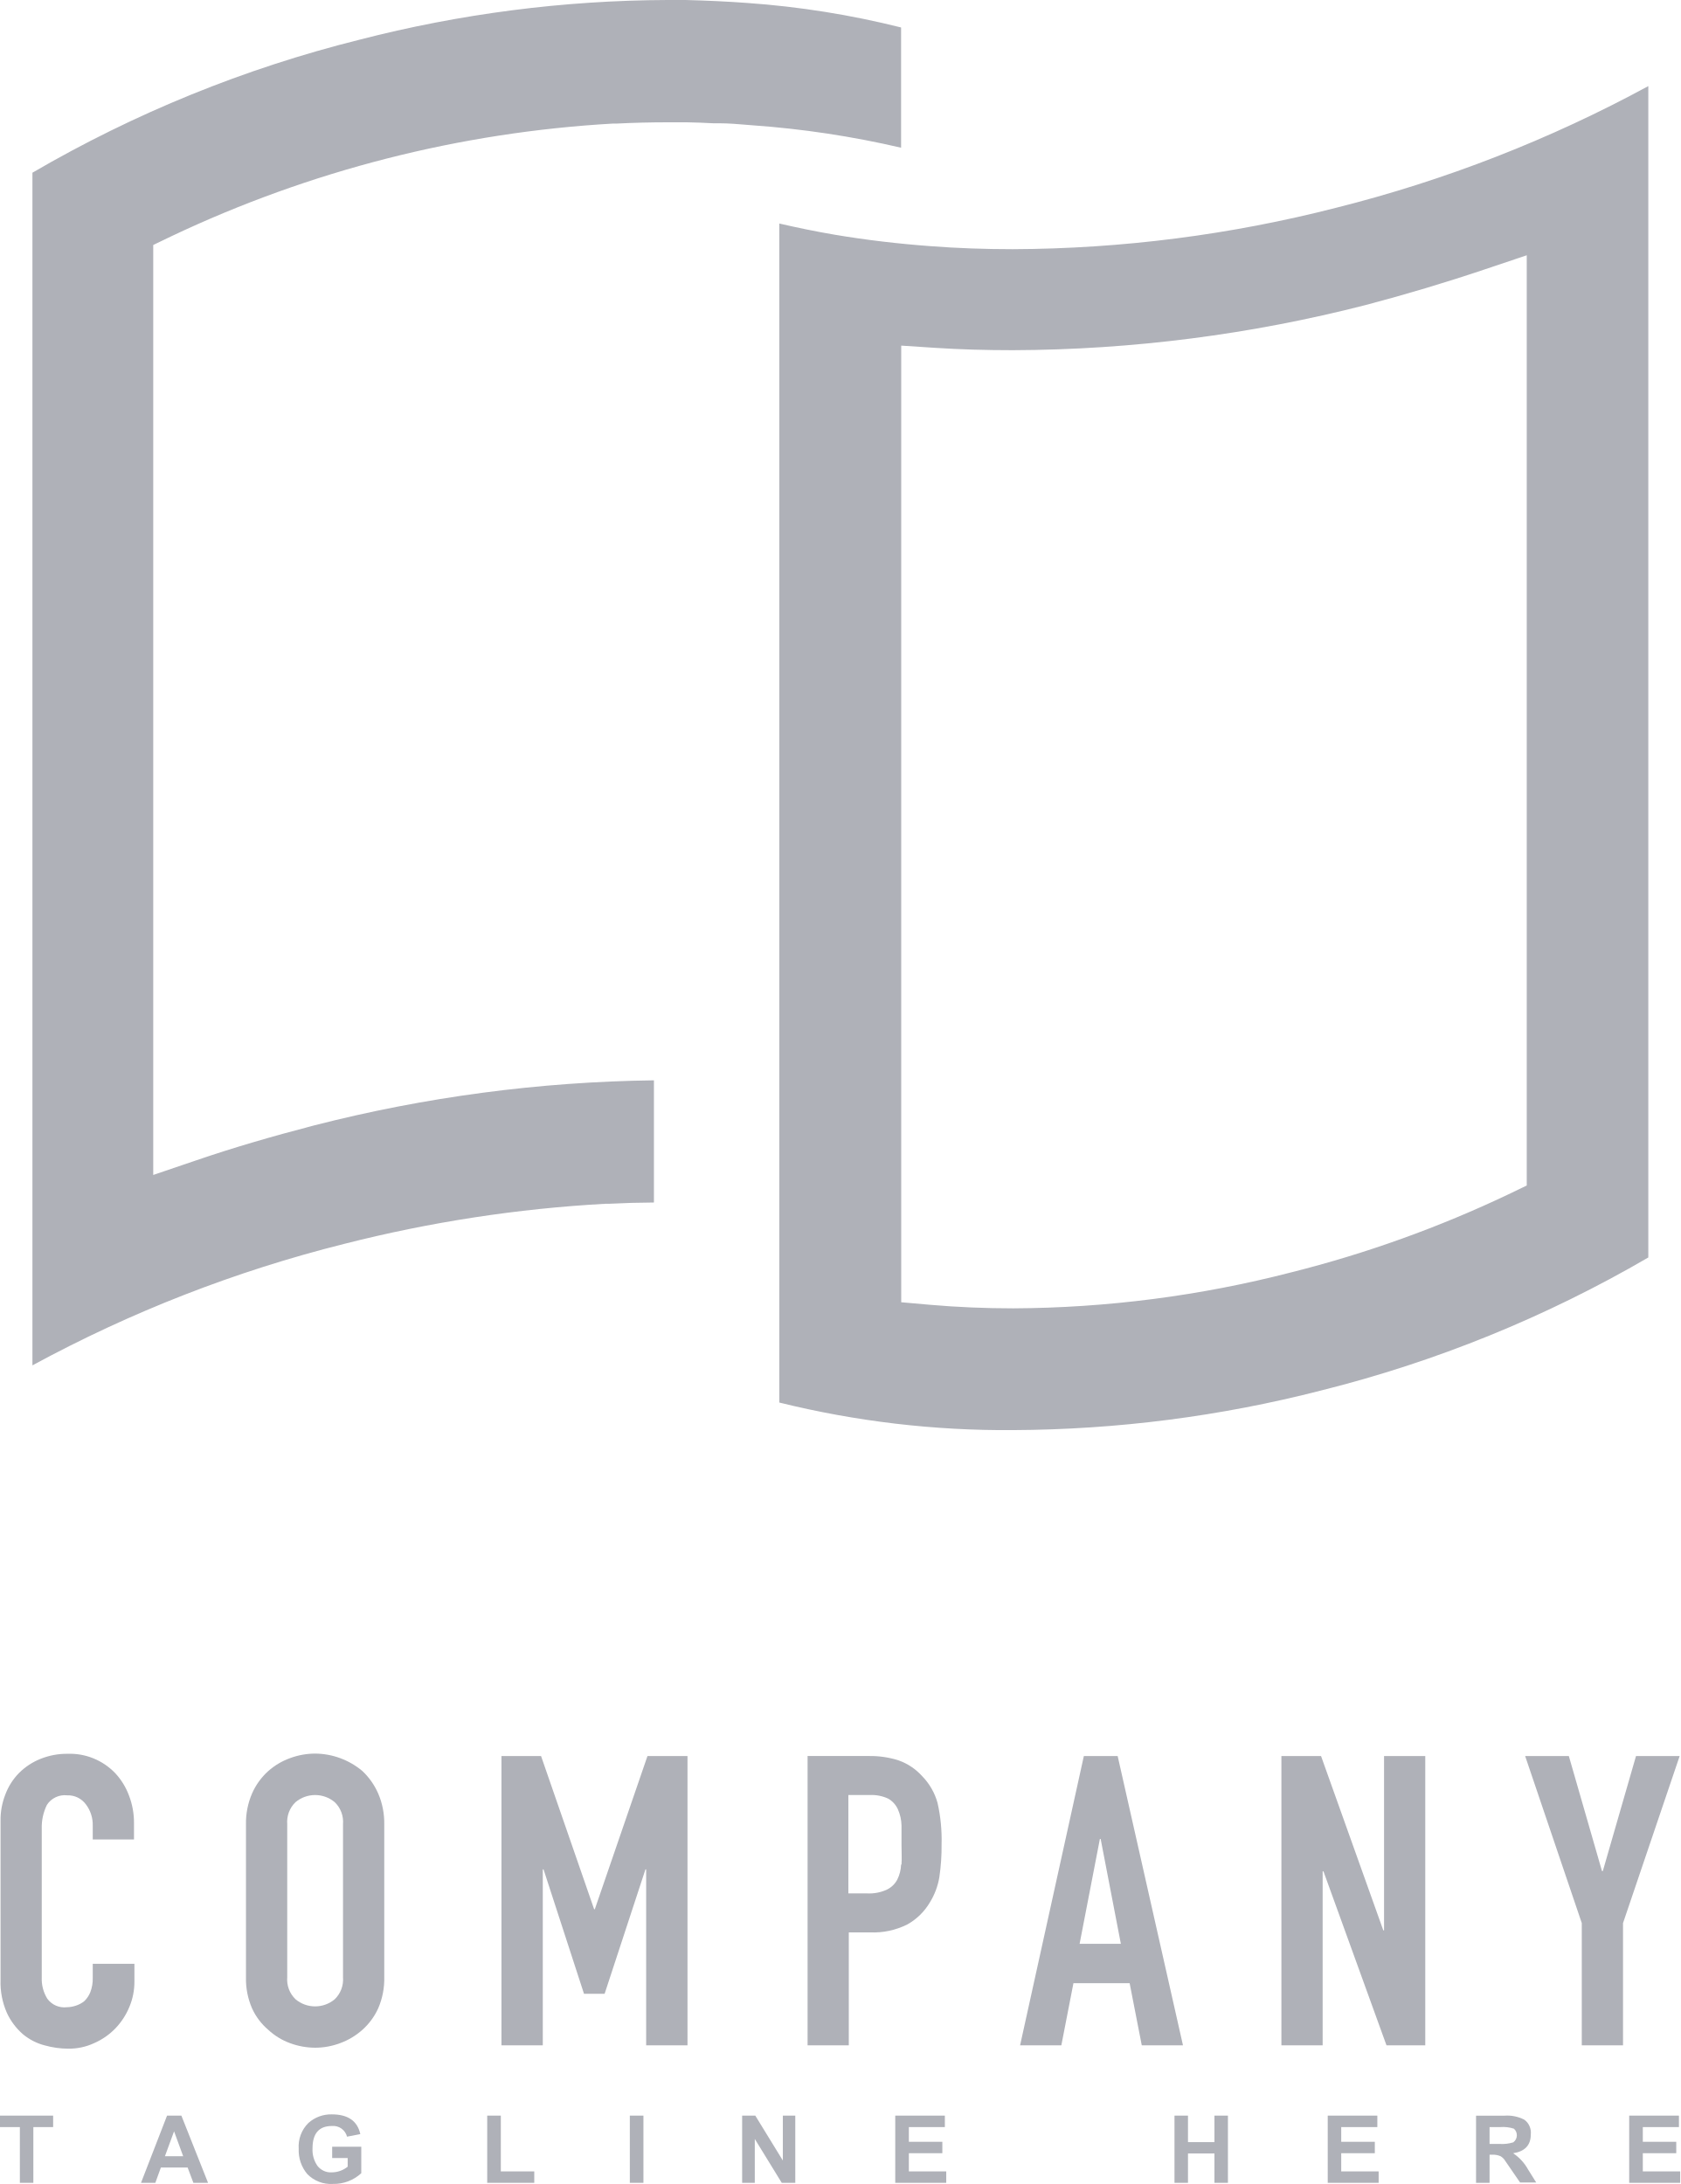
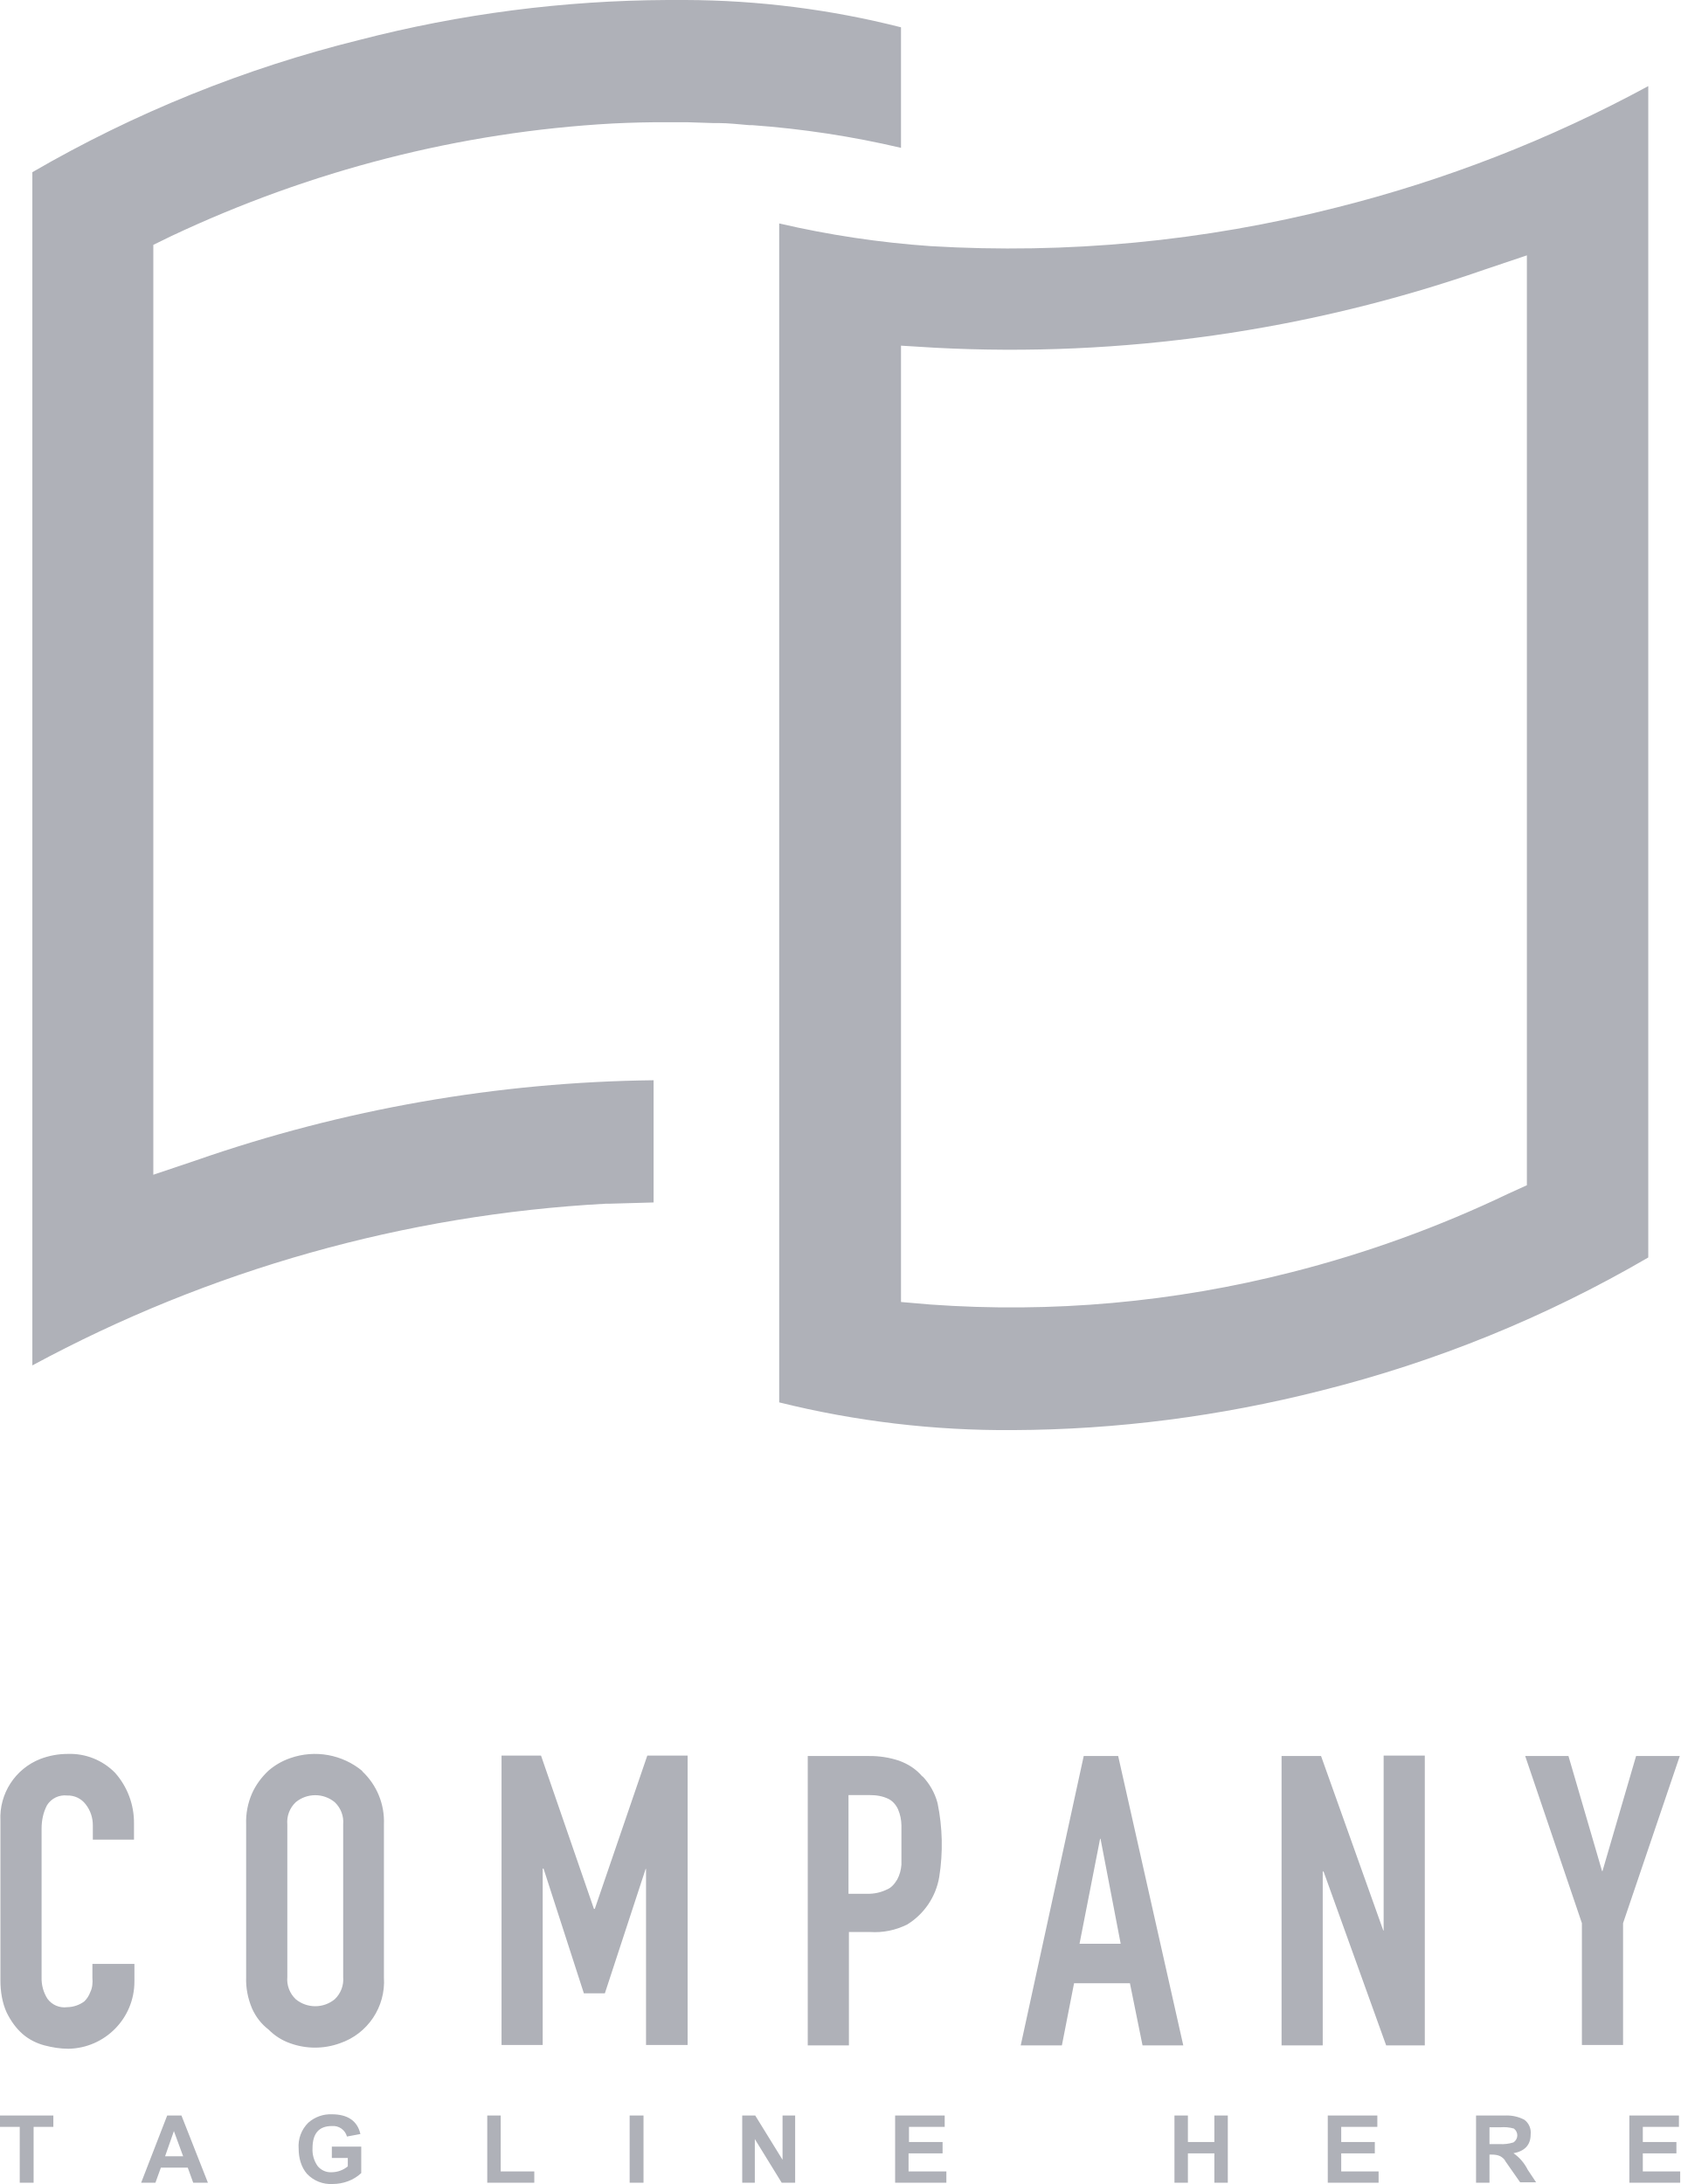
- <svg xmlns="http://www.w3.org/2000/svg" width="40" height="52" viewBox="0 0 40 52" fill="none">
-   <path fill-rule="evenodd" clip-rule="evenodd" d="M17.114 2.935H16.977C16.767 2.922 16.557 2.917 16.347 2.912H16.347H16.327H15.892C15.495 2.912 15.09 2.922 14.688 2.942C14.657 2.94 14.627 2.94 14.597 2.942C10.952 3.149 7.382 4.06 4.08 5.625L3.648 5.833V27.975L4.66 27.631C5.548 27.326 6.494 27.052 7.473 26.797C10.119 26.118 12.837 25.757 15.568 25.722V28.631C15.206 28.633 14.855 28.643 14.503 28.661H14.419C12.318 28.776 10.232 29.097 8.191 29.617C5.607 30.264 3.114 31.236 0.772 32.509V4.112C3.205 2.693 5.825 1.627 8.556 0.946C10.953 0.327 13.417 0.009 15.892 0H16.319C16.83 0.013 17.329 0.036 17.797 0.071C19.03 0.158 20.253 0.353 21.452 0.654V3.517C20.287 3.246 19.103 3.067 17.91 2.983C17.886 2.981 17.862 2.979 17.838 2.977C17.591 2.956 17.344 2.935 17.114 2.935ZM22.153 5.861C22.788 5.91 23.445 5.933 24.111 5.933C26.712 5.923 29.303 5.591 31.824 4.943C34.407 4.294 36.899 3.322 39.241 2.05V29.94C36.807 31.358 34.185 32.424 31.455 33.106C29.057 33.723 26.593 34.039 24.118 34.05C22.243 34.065 20.374 33.844 18.553 33.394V5.322C18.983 5.421 19.426 5.513 19.876 5.589C20.615 5.714 21.394 5.805 22.153 5.861ZM36.347 6.078L35.335 6.418C34.404 6.731 33.466 7.011 32.522 7.26C29.775 7.966 26.951 8.328 24.116 8.338C23.456 8.338 22.849 8.32 22.262 8.282L21.455 8.229V28.318V31.006L22.148 31.067C22.79 31.123 23.453 31.151 24.121 31.151C26.354 31.141 28.578 30.853 30.741 30.294C32.522 29.847 34.255 29.224 35.914 28.435L36.347 28.226V6.078Z" fill="#AFB1B8" />
-   <path d="M2.737 42.212C2.592 42.062 2.416 41.943 2.222 41.865C2.028 41.786 1.82 41.75 1.611 41.757C1.389 41.754 1.168 41.796 0.961 41.879C0.772 41.955 0.6 42.068 0.455 42.212C0.312 42.357 0.201 42.53 0.129 42.721C0.05 42.921 0.01 43.134 0.013 43.349V47.143C0.004 47.41 0.055 47.676 0.162 47.921C0.251 48.116 0.381 48.289 0.541 48.43C0.693 48.557 0.871 48.65 1.062 48.699C1.247 48.751 1.438 48.778 1.629 48.778C1.84 48.78 2.05 48.735 2.241 48.646C2.431 48.563 2.603 48.444 2.747 48.295C2.888 48.148 3.001 47.975 3.079 47.786C3.16 47.595 3.201 47.389 3.2 47.181V46.757H2.208V47.095C2.211 47.21 2.192 47.325 2.15 47.433C2.118 47.514 2.069 47.587 2.006 47.647C1.945 47.696 1.874 47.733 1.799 47.756C1.732 47.778 1.662 47.79 1.591 47.791C1.503 47.802 1.413 47.788 1.331 47.753C1.249 47.717 1.179 47.66 1.126 47.588C1.032 47.436 0.986 47.258 0.994 47.08V43.542C0.988 43.346 1.03 43.151 1.116 42.975C1.167 42.895 1.24 42.831 1.326 42.791C1.412 42.75 1.507 42.735 1.601 42.746C1.687 42.743 1.772 42.761 1.849 42.798C1.926 42.836 1.993 42.891 2.044 42.96C2.155 43.106 2.213 43.285 2.208 43.469V43.797H3.19V43.41C3.192 43.183 3.151 42.958 3.069 42.746C2.995 42.548 2.883 42.366 2.737 42.212V42.212Z" fill="#AFB1B8" />
-   <path d="M8.629 42.169C8.313 41.902 7.914 41.755 7.501 41.752C7.299 41.753 7.098 41.789 6.909 41.859C6.716 41.928 6.538 42.033 6.385 42.169C6.221 42.317 6.09 42.498 6.001 42.701C5.901 42.932 5.851 43.183 5.856 43.435V47.074C5.849 47.33 5.899 47.585 6.001 47.819C6.09 48.015 6.222 48.189 6.385 48.328C6.537 48.469 6.715 48.578 6.909 48.648C7.098 48.718 7.299 48.754 7.501 48.755C7.703 48.755 7.903 48.719 8.093 48.648C8.29 48.577 8.472 48.468 8.629 48.328C8.787 48.186 8.915 48.013 9.003 47.819C9.105 47.585 9.154 47.33 9.148 47.074V43.435C9.152 43.183 9.103 42.932 9.003 42.701C8.915 42.5 8.788 42.319 8.629 42.169V42.169ZM8.166 47.074C8.174 47.171 8.161 47.269 8.127 47.36C8.093 47.451 8.039 47.533 7.969 47.601C7.838 47.711 7.673 47.771 7.502 47.771C7.331 47.771 7.166 47.711 7.035 47.601C6.965 47.533 6.911 47.451 6.877 47.36C6.843 47.269 6.83 47.171 6.838 47.074V43.435C6.83 43.339 6.843 43.241 6.877 43.15C6.911 43.059 6.965 42.976 7.035 42.909C7.166 42.799 7.331 42.739 7.502 42.739C7.673 42.739 7.838 42.799 7.969 42.909C8.039 42.976 8.093 43.059 8.127 43.15C8.161 43.241 8.174 43.339 8.166 43.435V47.074Z" fill="#AFB1B8" />
-   <path d="M16.367 48.699V41.811H15.414L14.161 45.457H14.144L12.881 41.811H11.938V48.699H12.922V44.509H12.94L13.903 47.471H14.394L15.366 44.509H15.383V48.699H16.367Z" fill="#AFB1B8" />
-   <path d="M21.958 42.294C21.806 42.124 21.615 41.994 21.401 41.917C21.171 41.842 20.93 41.806 20.688 41.81H19.226V48.699H20.207V46.009H20.713C21.02 46.023 21.324 45.958 21.599 45.821C21.822 45.697 22.008 45.515 22.138 45.294C22.251 45.111 22.328 44.907 22.363 44.694C22.401 44.435 22.419 44.173 22.416 43.911C22.425 43.58 22.393 43.249 22.32 42.927C22.254 42.688 22.13 42.471 21.958 42.294V42.294ZM21.452 44.394C21.448 44.519 21.417 44.641 21.361 44.753C21.305 44.859 21.216 44.943 21.108 44.994C20.963 45.059 20.804 45.089 20.645 45.081H20.197V42.739H20.703C20.856 42.731 21.008 42.761 21.146 42.825C21.247 42.883 21.328 42.972 21.376 43.079C21.43 43.2 21.459 43.331 21.462 43.463C21.462 43.608 21.462 43.761 21.462 43.921C21.462 44.081 21.472 44.247 21.462 44.394H21.452Z" fill="#AFB1B8" />
-   <path d="M26.608 41.811H25.803L24.285 48.699H25.267L25.555 47.219H26.893L27.182 48.699H28.163L26.608 41.811ZM25.702 46.281L26.185 43.784H26.203L26.684 46.281H25.702Z" fill="#AFB1B8" />
-   <path d="M32.95 45.961H32.932L31.45 41.811H30.506V48.699H31.488V44.557H31.508L33.008 48.699H33.931V41.811H32.95V45.961Z" fill="#AFB1B8" />
-   <path d="M38.948 41.811L38.158 44.549H38.138L37.349 41.811H36.309L37.657 45.788V48.699H38.639V45.788L39.987 41.811H38.948Z" fill="#AFB1B8" />
-   <path d="M0 50.645H0.473V51.972H0.794V50.645H1.265V50.372H0V50.645Z" fill="#AFB1B8" />
-   <path d="M3.977 50.372L3.357 51.972H3.698L3.83 51.608H4.467L4.604 51.972H4.953L4.318 50.372H3.977ZM3.926 51.339L4.144 50.746L4.361 51.339H3.926Z" fill="#AFB1B8" />
-   <path d="M7.908 51.382H8.277V51.588C8.169 51.675 8.036 51.722 7.898 51.723C7.833 51.727 7.769 51.715 7.71 51.688C7.651 51.661 7.599 51.621 7.559 51.57C7.474 51.449 7.432 51.302 7.44 51.153C7.44 50.797 7.594 50.619 7.9 50.619C7.981 50.611 8.062 50.633 8.128 50.679C8.194 50.726 8.242 50.795 8.262 50.873L8.578 50.812C8.51 50.5 8.285 50.342 7.9 50.342C7.695 50.337 7.495 50.41 7.341 50.548C7.261 50.628 7.198 50.724 7.159 50.83C7.119 50.937 7.103 51.05 7.111 51.163C7.102 51.382 7.175 51.597 7.316 51.764C7.394 51.844 7.489 51.907 7.594 51.947C7.699 51.988 7.811 52.005 7.923 51.998C8.173 52.005 8.417 51.913 8.601 51.743V51.113H7.908V51.382Z" fill="#AFB1B8" />
-   <path d="M11.923 50.372H11.599V51.972H12.719V51.7H11.923V50.372Z" fill="#AFB1B8" />
-   <path d="M15.318 50.372H14.994V51.972H15.318V50.372Z" fill="#AFB1B8" />
-   <path d="M18.637 51.441L17.981 50.372H17.668V51.972H17.969V50.927L18.611 51.972H18.933V50.372H18.637V51.441Z" fill="#AFB1B8" />
-   <path d="M21.637 51.267H22.434V50.995H21.637V50.645H22.494V50.372H21.313V51.972H22.527V51.7H21.637V51.267Z" fill="#AFB1B8" />
-   <path d="M28.912 51.003H28.282V50.372H27.961V51.972H28.282V51.273H28.912V51.972H29.233V50.372H28.912V51.003Z" fill="#AFB1B8" />
-   <path d="M31.93 51.267H32.73V50.995H31.93V50.645H32.79V50.372H31.609V51.972H32.821V51.7H31.93V51.267Z" fill="#AFB1B8" />
-   <path d="M36.023 51.268C36.301 51.224 36.443 51.077 36.443 50.823C36.451 50.755 36.441 50.686 36.413 50.623C36.386 50.56 36.342 50.506 36.286 50.467C36.142 50.394 35.98 50.361 35.818 50.373H35.14V51.972H35.462V51.303H35.525C35.593 51.299 35.662 51.311 35.725 51.339C35.772 51.368 35.811 51.408 35.839 51.456L36.188 51.964H36.572L36.377 51.652C36.291 51.497 36.17 51.366 36.023 51.268V51.268ZM35.699 51.046H35.462V50.645H35.715C35.825 50.636 35.936 50.649 36.041 50.683C36.064 50.703 36.083 50.729 36.095 50.758C36.107 50.787 36.113 50.818 36.111 50.849C36.11 50.88 36.101 50.911 36.087 50.938C36.072 50.966 36.051 50.99 36.026 51.008C35.92 51.041 35.81 51.053 35.699 51.046V51.046Z" fill="#AFB1B8" />
-   <path d="M39.11 51.267H39.906V50.995H39.11V50.645H39.97V50.372H38.786V51.972H40V51.7H39.11V51.267Z" fill="#AFB1B8" />
+ <svg xmlns="http://www.w3.org/2000/svg" fill="none">
+   <path fill-rule="evenodd" clip-rule="evenodd" d="M17.11 2.93h-.13l-.63-.02h-.46a23.94 23.94 0 0 0-1.3.03c-3.64.2-7.2 1.12-10.51 2.68l-.43.21v22.14l1.01-.34a34.33 34.33 0 0 1 10.9-1.91v2.91l-1.06.03h-.08A32.36 32.36 0 0 0 .77 32.51V4.1A29.73 29.73 0 0 1 8.56.95 29.8 29.8 0 0 1 15.89 0h.43a21.1 21.1 0 0 1 5.13.65v2.87a22.62 22.62 0 0 0-3.54-.54h-.07c-.25-.02-.5-.05-.73-.05Zm5.04 2.93a31.47 31.47 0 0 0 9.67-.92 31.78 31.78 0 0 0 7.42-2.89v27.89a29.81 29.81 0 0 1-7.79 3.17c-2.4.61-4.86.93-7.33.94a22.4 22.4 0 0 1-5.57-.66V5.32a22.96 22.96 0 0 0 3.6.54Zm14.2.22-1.01.34a34.26 34.26 0 0 1-13.07 1.86l-.82-.05V31l.7.06a26.88 26.88 0 0 0 8.6-.77 27.76 27.76 0 0 0 5.16-1.87l.44-.2V6.08Z" fill="#AFB1B8" />
+   <path d="M2.74 42.21a1.5 1.5 0 0 0-1.13-.45c-.22 0-.44.04-.65.12a1.5 1.5 0 0 0-.95 1.47v3.8c0 .26.04.53.15.77.1.2.22.37.38.51.15.13.33.22.52.27.19.05.38.08.57.08a1.6 1.6 0 0 0 1.57-1.6v-.42h-1v.33c.01.12 0 .24-.05.34a.6.6 0 0 1-.14.22.7.7 0 0 1-.41.14.5.5 0 0 1-.47-.2.9.9 0 0 1-.14-.51v-3.54c0-.2.04-.39.13-.56a.5.5 0 0 1 .48-.23.53.53 0 0 1 .44.21.8.8 0 0 1 .17.5v.34h.98v-.39a1.79 1.79 0 0 0-.45-1.2ZM8.63 42.17a1.77 1.77 0 0 0-1.72-.31c-.2.07-.37.17-.52.3-.17.16-.3.34-.39.54-.1.23-.15.48-.14.74v3.63c-.01.26.04.51.14.75.09.2.22.37.39.5.15.15.32.26.52.33a1.74 1.74 0 0 0 1.18 0 1.55 1.55 0 0 0 1.05-1.57v-3.64a1.64 1.64 0 0 0-.52-1.27Zm-.46 4.9a.65.65 0 0 1-.2.53.73.73 0 0 1-.93 0 .65.65 0 0 1-.2-.53v-3.63a.65.65 0 0 1 .2-.53.73.73 0 0 1 .93 0 .65.65 0 0 1 .2.53v3.63ZM16.37 48.7V41.8h-.96l-1.25 3.65h-.02l-1.26-3.65h-.94v6.89h.98v-4.2h.02l.96 2.97h.5l.97-2.96h.01v4.19h.99ZM21.96 42.3c-.15-.18-.34-.3-.56-.38a2.18 2.18 0 0 0-.71-.11h-1.46v6.89h.98V46h.5c.31.02.61-.04.89-.18a1.65 1.65 0 0 0 .76-1.13 4.9 4.9 0 0 0-.04-1.76 1.47 1.47 0 0 0-.36-.64Zm-.5 2.1c-.01.12-.04.24-.1.35-.06.1-.14.2-.25.24a1 1 0 0 1-.46.1h-.45v-2.35h.5c.16 0 .3.02.45.09.1.05.18.14.23.25a1 1 0 0 1 .08.38V44.4ZM26.6 41.81h-.8L24.3 48.7h.98l.29-1.48h1.33l.3 1.48h.97l-1.55-6.89Zm-.9 4.47.49-2.5h.01l.48 2.5h-.98ZM32.95 45.96h-.02l-1.48-4.15h-.94v6.89h.98v-4.14h.02L33 48.7h.92V41.8h-.98v4.15ZM38.95 41.81l-.8 2.74h-.01l-.8-2.74h-1.03l1.35 3.98v2.9h.98v-2.9l1.35-3.98h-1.04ZM0 50.64h.47v1.33H.8v-1.33h.47v-.27H0v.27ZM3.98 50.37l-.62 1.6h.34l.13-.36h.64l.13.36h.35l-.63-1.6h-.34Zm-.05.97.21-.6.22.6h-.43ZM7.9 51.38h.38v.2a.61.61 0 0 1-.38.14.4.4 0 0 1-.34-.15.67.67 0 0 1-.12-.42c0-.35.15-.53.46-.53a.34.34 0 0 1 .36.25l.32-.06c-.07-.31-.3-.47-.68-.47a.8.8 0 0 0-.56.2.78.78 0 0 0-.23.62c0 .22.06.44.2.6a.78.78 0 0 0 .61.24c.25 0 .5-.09.68-.26v-.63h-.7v.27ZM11.92 50.37h-.32v1.6h1.12v-.27h-.8v-1.33ZM15.32 50.37h-.33v1.6h.33v-1.6ZM18.64 51.44l-.66-1.07h-.31v1.6h.3v-1.04l.64 1.04h.32v-1.6h-.3v1.07ZM21.64 51.27h.8V51h-.8v-.36h.85v-.27h-1.18v1.6h1.22v-.27h-.9v-.43ZM28.91 51h-.63v-.63h-.32v1.6h.32v-.7h.63v.7h.32v-1.6h-.32V51ZM31.93 51.27h.8V51h-.8v-.36h.86v-.27h-1.18v1.6h1.21v-.27h-.89v-.43ZM36.02 51.27c.28-.05.42-.2.42-.45a.38.38 0 0 0-.15-.35.9.9 0 0 0-.47-.1h-.68v1.6h.32v-.67h.06c.07 0 .14.01.2.04.05.03.1.07.12.12l.35.5h.38l-.2-.3c-.08-.16-.2-.3-.35-.4Zm-.32-.22h-.24v-.4h.25c.11-.01.23 0 .33.03a.2.2 0 0 1-.01.33.91.91 0 0 1-.33.04ZM39.11 51.27h.8V51h-.8v-.36h.86v-.27h-1.18v1.6H40v-.27h-.89v-.43Z" fill="#AFB1B8" />
</svg>
